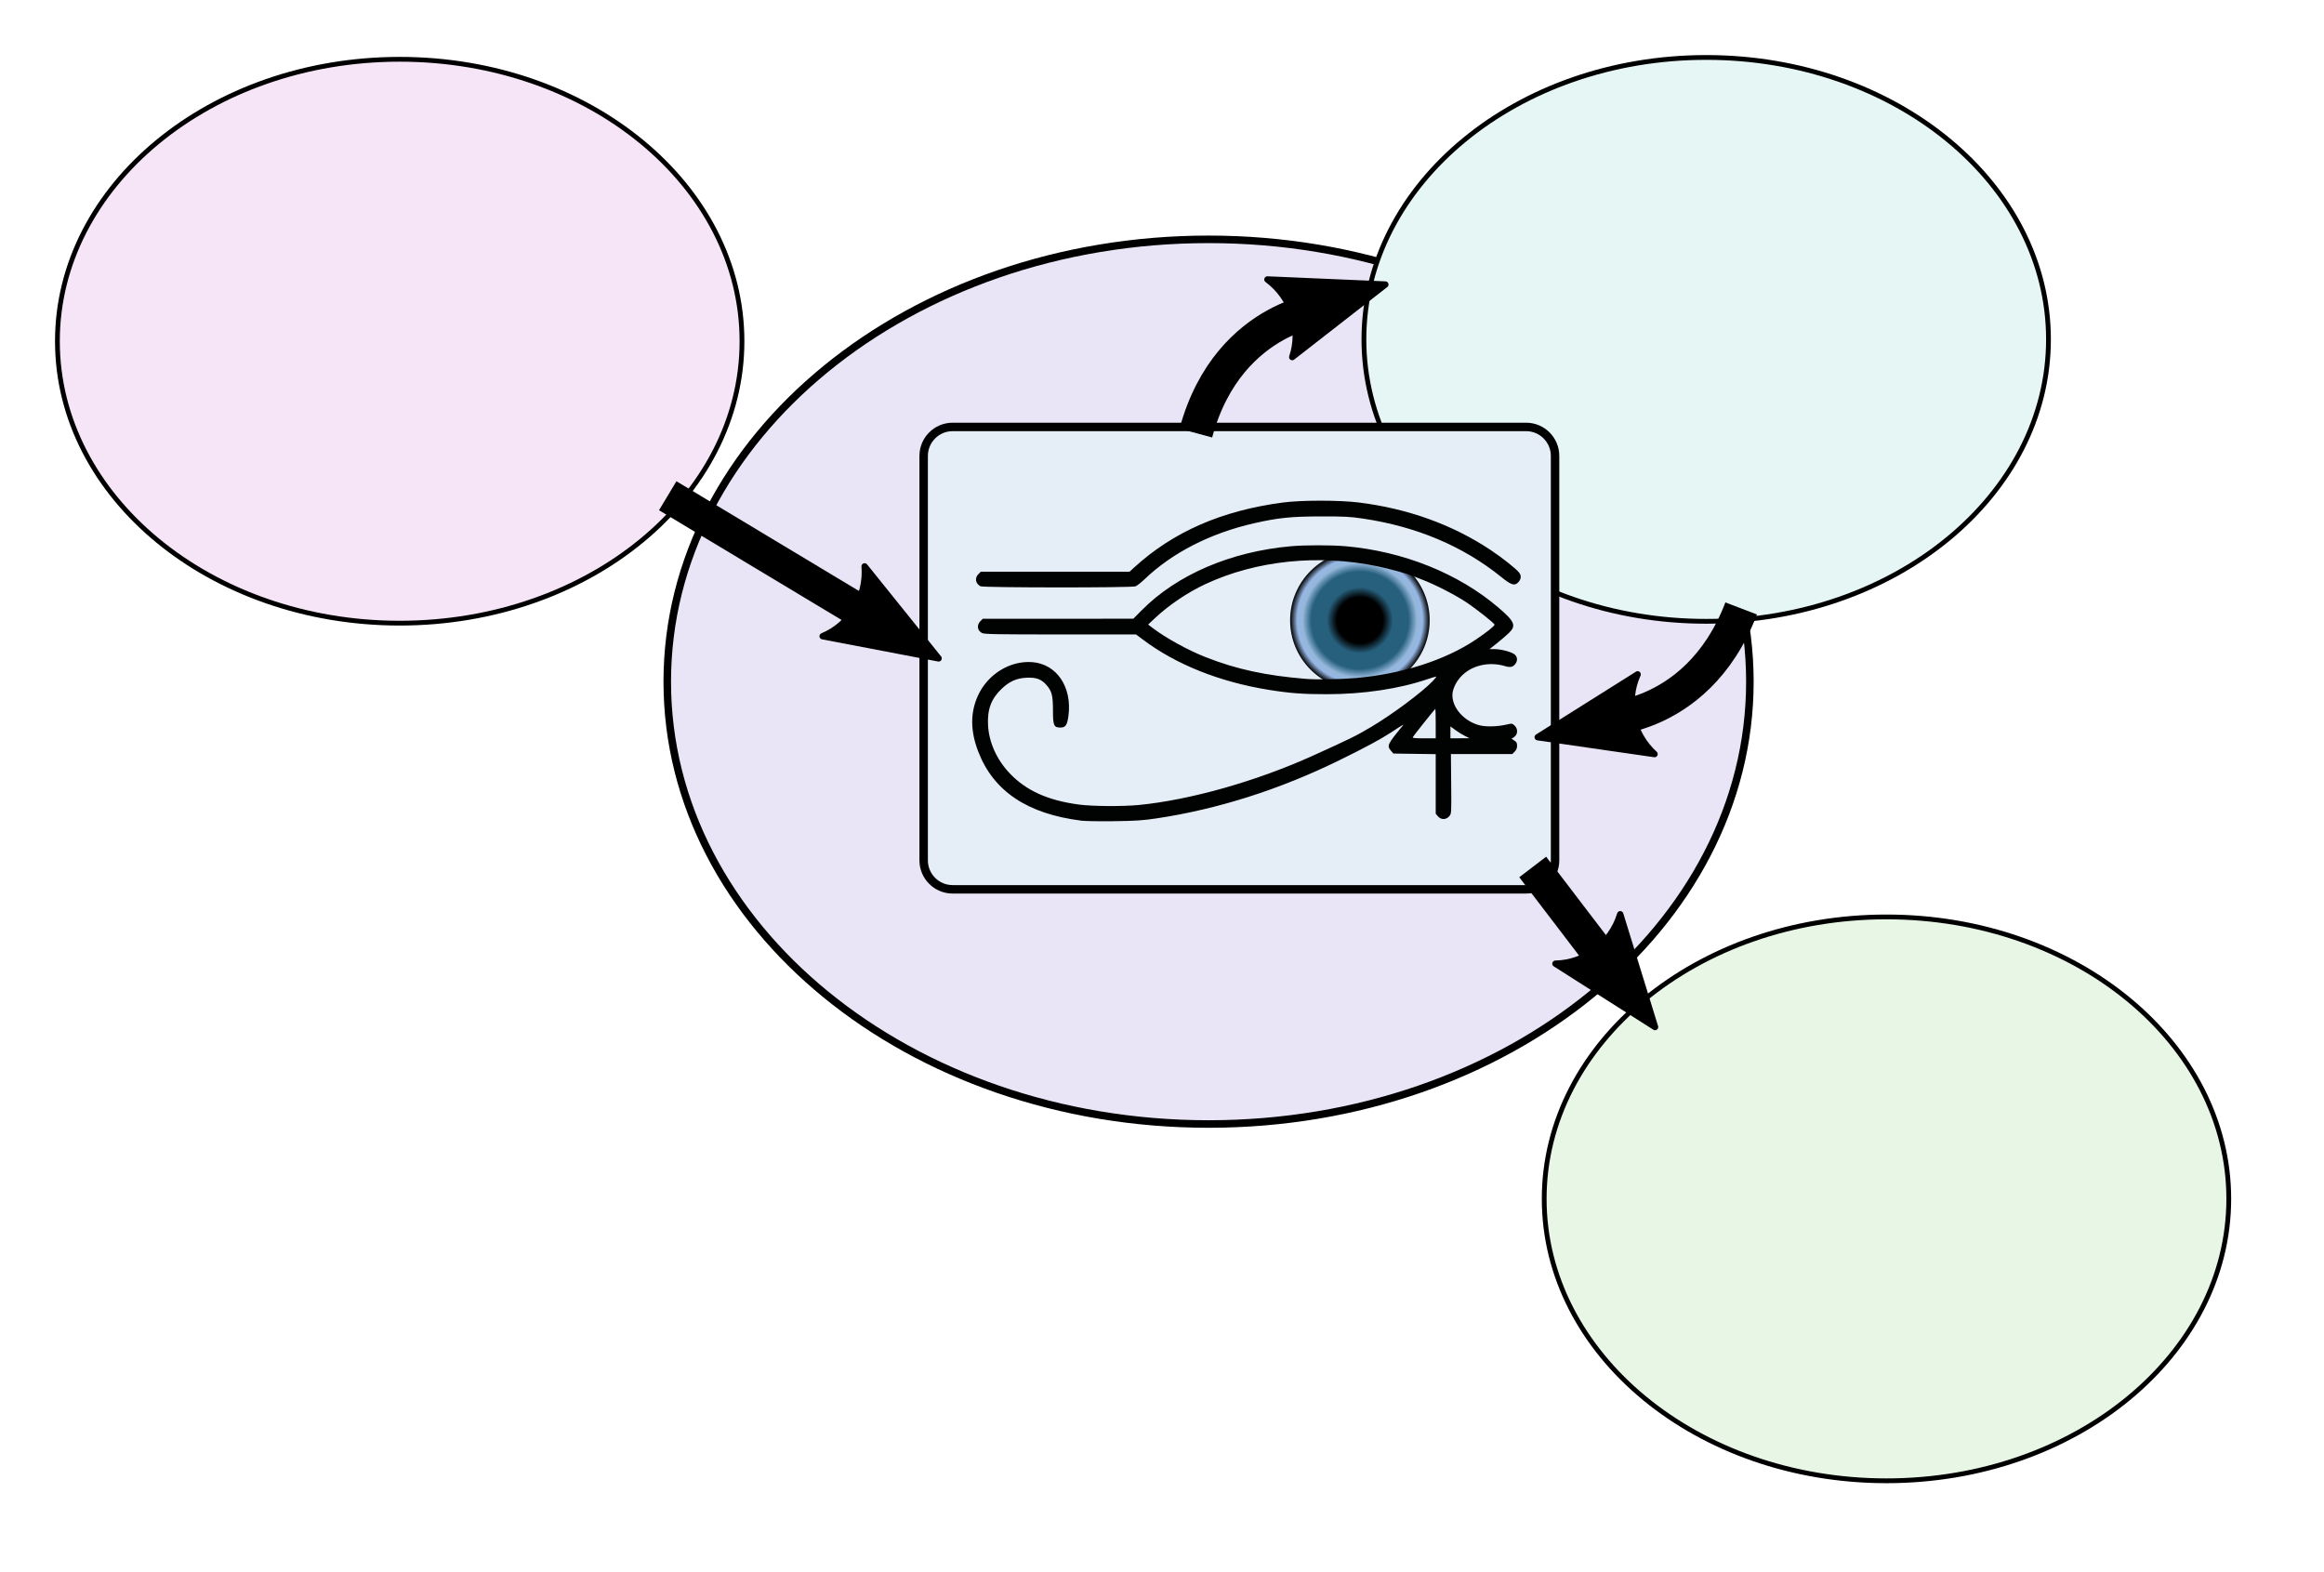
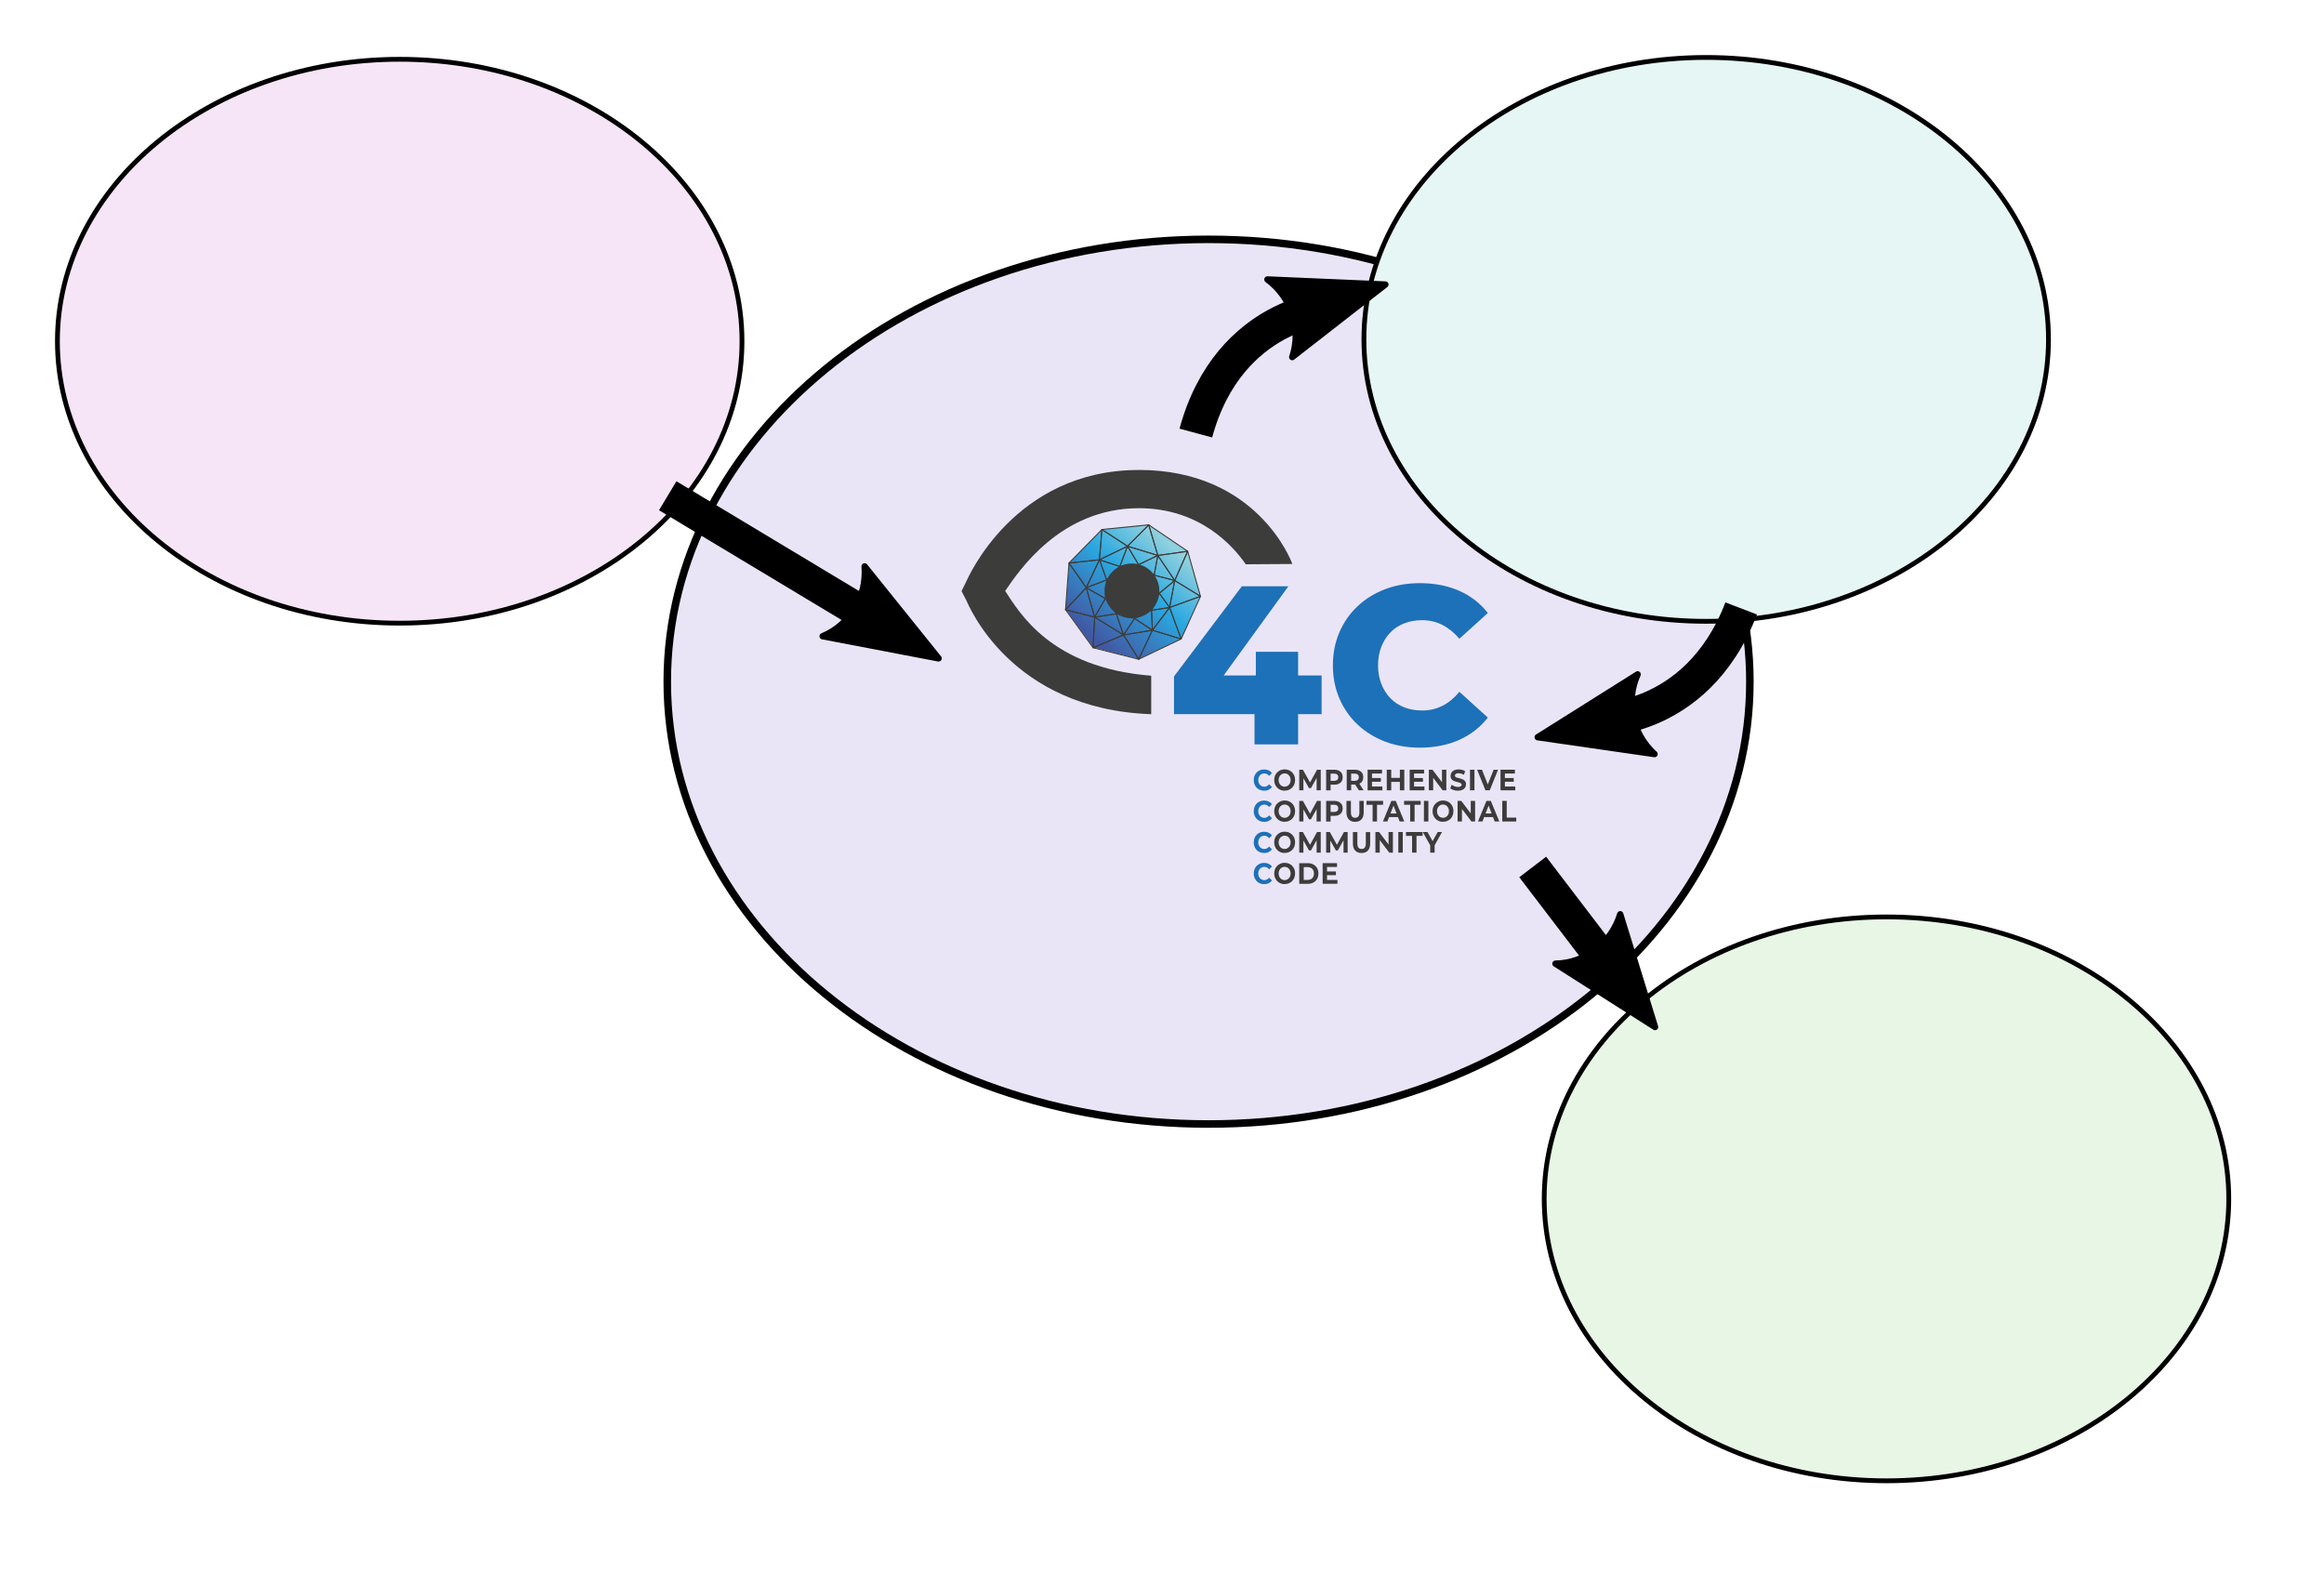
- <svg xmlns="http://www.w3.org/2000/svg" xmlns:xlink="http://www.w3.org/1999/xlink" width="275mm" height="186mm" viewBox="0 0 275 186" version="1.1" id="svg1" xml:space="preserve">
+ <svg xmlns="http://www.w3.org/2000/svg" width="275mm" height="186mm" viewBox="0 0 275 186" version="1.1" id="svg1" xml:space="preserve">
  <defs id="defs1">
    <marker style="overflow:visible" id="Arrow2Send" refX="0" refY="0" orient="auto">
      <path transform="matrix(-0.3,0,0,-0.3,0.69,0)" d="M 8.719,4.034 -2.207,0.016 8.719,-4.002 c -1.745,2.372 -1.735,5.617 -6e-7,8.035 z" style="fill:context-stroke;fill-rule:evenodd;stroke:context-stroke;stroke-width:0.625;stroke-linejoin:round" id="path13292" />
    </marker>
    <marker style="overflow:visible" id="Arrow2Lend" refX="0" refY="0" orient="auto">
      <path transform="matrix(-1.1,0,0,-1.1,-1.1,0)" d="M 8.719,4.034 -2.207,0.016 8.719,-4.002 c -1.745,2.372 -1.735,5.617 -6e-7,8.035 z" style="fill:context-stroke;fill-rule:evenodd;stroke:context-stroke;stroke-width:0.625;stroke-linejoin:round" id="path13280" />
    </marker>
    <marker style="overflow:visible" id="Arrow1Mend" refX="0" refY="0" orient="auto">
      <path transform="matrix(-0.4,0,0,-0.4,-4,0)" style="fill:context-stroke;fill-rule:evenodd;stroke:context-stroke;stroke-width:1pt" d="M 0,0 5,-5 -12.5,0 5,5 Z" id="path13268" />
    </marker>
    <marker style="overflow:visible" id="Arrow1Lend" refX="0" refY="0" orient="auto">
      <path transform="matrix(-0.8,0,0,-0.8,-10,0)" style="fill:context-stroke;fill-rule:evenodd;stroke:context-stroke;stroke-width:1pt" d="M 0,0 5,-5 -12.5,0 5,5 Z" id="path13262" />
    </marker>
    <marker style="overflow:visible" id="Arrow1Lstart" refX="0" refY="0" orient="auto">
      <path transform="matrix(0.8,0,0,0.8,10,0)" style="fill:context-stroke;fill-rule:evenodd;stroke:context-stroke;stroke-width:1pt" d="M 0,0 5,-5 -12.5,0 5,5 Z" id="path13259" />
    </marker>
-     <linearGradient id="linearGradient9">
-       <stop style="stop-color:#000000;stop-opacity:1;" offset="0" id="stop9" />
-       <stop style="stop-color:#000000;stop-opacity:1;" offset="0.331" id="stop15" />
-       <stop style="stop-color:#27607d;stop-opacity:1;" offset="0.475" id="stop14" />
-       <stop style="stop-color:#27607d;stop-opacity:1;" offset="0.696" id="stop12" />
-       <stop style="stop-color:#94b7da;stop-opacity:1;" offset="0.821" id="stop13" />
-       <stop style="stop-color:#96b7e4;stop-opacity:1;" offset="0.898" id="stop11" />
-       <stop style="stop-color:#000000;stop-opacity:1;" offset="1" id="stop10" />
+     <style id="style1">
+       .st0 {
+         fill: url(#Neues_Verlaufsfeld_1);
+       }
+ 
+       .st1 {
+         fill: #1d71b8;
+       }
+ 
+       .st2 {
+         fill: #3c3c3b;
+       }
+ 
+       .st3 {
+         fill: none;
+         stroke: #3c3c3b;
+         stroke-linecap: round;
+         stroke-linejoin: round;
+         stroke-width: .26px;
+       }
+     </style>
+     <linearGradient id="Neues_Verlaufsfeld_1" data-name="Neues Verlaufsfeld 1" x1="-.92" y1="70.53" x2="17.99" y2="45.23" gradientTransform="rotate(4.27,264.8281,647.8258)" gradientUnits="userSpaceOnUse">
+       <stop offset="0" stop-color="#4258a3" id="stop1" />
+       <stop offset=".58" stop-color="#2aa8e0" id="stop2" />
+       <stop offset="1" stop-color="#8fd0de" id="stop3" />
    </linearGradient>
-     <radialGradient xlink:href="#linearGradient9" id="radialGradient10" cx="120.531" cy="81.702" fx="120.531" fy="81.702" r="8.255" gradientUnits="userSpaceOnUse" gradientTransform="translate(180.9412,134.8053)" />
  </defs>
  <g id="layer1" transform="translate(-140.5561,-143.1105)">
    <ellipse style="fill:#eae5f6;fill-opacity:1;stroke:#000000;stroke-width:0.891;stroke-linecap:round;stroke-linejoin:round;stroke-miterlimit:4;stroke-dasharray:none" id="path10166" cx="283.567" cy="223.771" rx="64.054" ry="52.34" />
    <ellipse style="fill:#e5f6f4;fill-opacity:1;stroke:#000000;stroke-width:0.566;stroke-linecap:round;stroke-linejoin:round;stroke-miterlimit:4;stroke-dasharray:none" id="ellipse11224" cx="342.451" cy="183.269" rx="40.503" ry="33.36" />
-     <rect style="fill:#e5edf6;fill-opacity:1;stroke:#000000;stroke-width:1;stroke-linecap:round;stroke-linejoin:round;stroke-miterlimit:4;stroke-dasharray:none" id="rect1018" width="74.714" height="54.714" x="249.853" y="193.628" ry="3.429" />
-     <circle style="fill:url(#radialGradient10);stroke-width:20.2" id="path9" cx="301.472" cy="216.507" r="8.255" />
-     <path style="fill:#010202" d="m 268.497,240.214 c -6.371,-0.802 -10.374,-3.481 -12.177,-8.15 -0.949,-2.457 -0.963,-4.613 -0.044,-6.64 1.147,-2.53 3.793,-4.164 6.42,-3.965 2.899,0.219 4.74,2.945 4.29,6.351 -0.146,1.108 -0.341,1.389 -0.962,1.389 -0.764,0 -0.87,-0.245 -0.87,-2.013 0,-1.783 -0.132,-2.298 -0.776,-3.03 -0.608,-0.691 -1.217,-0.909 -2.376,-0.852 -1.161,0.057 -2.006,0.436 -2.922,1.31 -1.233,1.176 -1.701,2.423 -1.61,4.288 0.099,2.024 1.018,4.08 2.548,5.696 1.952,2.062 4.515,3.221 8.21,3.714 1.589,0.212 5.161,0.238 7.075,0.051 6.1,-0.595 13.902,-2.804 20.587,-5.827 4.418,-1.998 5.141,-2.355 6.922,-3.412 2.505,-1.487 5.964,-4.062 7.281,-5.421 0.284,-0.293 0.463,-0.534 0.397,-0.534 -0.066,0 -0.507,0.132 -0.981,0.294 -3.384,1.156 -7.591,1.787 -11.937,1.791 -2.861,0.002 -4.423,-0.117 -6.959,-0.529 -5.769,-0.938 -10.901,-2.991 -14.803,-5.922 l -0.827,-0.621 h -8.95 c -7.628,0 -8.998,-0.025 -9.278,-0.17 -0.557,-0.288 -0.645,-0.944 -0.188,-1.401 l 0.285,-0.285 8.907,-0.002 8.907,-0.002 0.986,-0.996 c 4.164,-4.208 10.519,-6.94 17.629,-7.578 1.689,-0.152 4.765,-0.153 6.495,-0.003 6.817,0.592 13.358,3.216 18.083,7.254 1.953,1.669 2.146,2.147 1.224,3.03 -0.289,0.277 -0.919,0.816 -1.399,1.198 l -0.874,0.695 h 0.619 c 0.845,0 2.183,0.384 2.439,0.701 0.255,0.314 0.261,0.675 0.018,1.022 -0.275,0.393 -0.609,0.474 -1.205,0.294 -1.98,-0.598 -4.081,-0.084 -5.314,1.3 -0.57,0.64 -0.949,1.489 -0.949,2.128 0,1.533 1.405,3.094 3.208,3.565 0.765,0.2 2.131,0.164 3.197,-0.085 0.643,-0.15 0.673,-0.146 0.957,0.121 0.378,0.355 0.396,0.942 0.039,1.274 -0.14,0.13 -0.309,0.237 -0.377,0.237 -0.068,2.4e-4 0.046,0.104 0.254,0.23 0.312,0.19 0.377,0.301 0.377,0.643 0,0.284 -0.089,0.502 -0.285,0.698 l -0.285,0.285 -3.63,-6e-5 -3.63,-6e-5 0.032,3.527 c 0.032,3.526 0.032,3.527 -0.232,3.834 -0.372,0.433 -0.962,0.439 -1.327,0.015 l -0.271,-0.315 v -3.525 -3.525 l -2.504,-0.035 -2.504,-0.035 -0.28,-0.325 c -0.51,-0.594 -0.44,-0.748 1.335,-2.913 0.226,-0.275 0.228,-0.277 -1.325,0.736 -1.259,0.821 -3.07,1.795 -6.147,3.305 -7.016,3.444 -14.36,5.78 -21.573,6.863 -1.636,0.246 -2.495,0.303 -5.045,0.338 -1.69,0.023 -3.448,-0.005 -3.906,-0.063 z m 41.948,-11.479 c 0,-0.957 -0.022,-1.74 -0.049,-1.74 -0.05,0 -2.497,3.068 -2.66,3.334 -0.069,0.113 0.221,0.145 1.31,0.145 h 1.399 z m 3.453,1.455 c -0.302,-0.15 -0.811,-0.465 -1.131,-0.7 l -0.582,-0.427 v 0.706 0.706 l 1.131,-0.006 1.131,-0.006 z m -12.861,-6.853 c 5.416,-0.477 10.497,-2.103 14.103,-4.512 1.313,-0.877 2.264,-1.634 2.264,-1.8 0,-0.164 -2.216,-1.913 -3.435,-2.712 -1.327,-0.869 -3.679,-2.069 -5.147,-2.625 -0.542,-0.205 -1.09,-0.419 -1.218,-0.474 -0.494,-0.215 -2.677,-0.809 -3.975,-1.082 -7.002,-1.475 -14.399,-0.718 -20.426,2.09 -2.116,0.986 -4.324,2.474 -5.981,4.031 l -0.806,0.758 0.523,0.399 c 1.559,1.19 4.183,2.634 6.309,3.47 3.613,1.421 7.123,2.18 11.83,2.56 1.297,0.105 4.167,0.055 5.96,-0.102 z m -44.466,-10.857 c -0.592,-0.324 -0.7,-0.975 -0.237,-1.437 l 0.285,-0.285 h 8.8 8.8 l 0.513,-0.47 c 4.637,-4.253 10.393,-6.768 17.678,-7.722 2.129,-0.279 6.611,-0.281 8.873,-0.004 5.815,0.712 11.082,2.6 15.6,5.59 1.439,0.953 3.109,2.278 3.454,2.741 0.266,0.357 0.21,0.783 -0.151,1.144 -0.424,0.424 -0.807,0.299 -1.982,-0.65 -4.517,-3.648 -10.019,-5.972 -16.363,-6.914 -1.53,-0.227 -2.223,-0.263 -5.022,-0.257 -3.499,0.006 -5.036,0.165 -7.887,0.814 -5.14,1.17 -9.663,3.483 -12.933,6.614 -0.415,0.398 -0.902,0.779 -1.08,0.847 -0.461,0.175 -18.024,0.165 -18.345,-0.01 z" id="path1" />
    <ellipse style="fill:#f6e5f6;fill-opacity:1;stroke:#000000;stroke-width:0.566;stroke-linecap:round;stroke-linejoin:round;stroke-miterlimit:4;stroke-dasharray:none" id="ellipse11220" cx="187.853" cy="183.486" rx="40.503" ry="33.36" />
    <ellipse style="fill:#e7f6e5;fill-opacity:1;stroke:#000000;stroke-width:0.566;stroke-linecap:round;stroke-linejoin:round;stroke-miterlimit:4;stroke-dasharray:none" id="ellipse11222" cx="363.785" cy="284.968" rx="40.503" ry="33.36" />
    <path style="fill:none;stroke:#000000;stroke-width:4;stroke-linecap:butt;stroke-linejoin:miter;stroke-miterlimit:4;stroke-dasharray:none;stroke-opacity:1;marker-end:url(#Arrow2Send)" d="m 219.567,201.771 27.408,16.474" id="path13257" />
    <path style="fill:none;stroke:#000000;stroke-width:4;stroke-linecap:butt;stroke-linejoin:miter;stroke-miterlimit:4;stroke-dasharray:none;stroke-opacity:1;marker-end:url(#Arrow2Send)" d="m 321.921,245.697 11.182,14.653" id="path14107" />
    <path style="fill:none;stroke:#000000;stroke-width:4;stroke-linecap:butt;stroke-linejoin:miter;stroke-miterlimit:4;stroke-dasharray:none;stroke-opacity:1;marker-end:url(#Arrow2Send)" d="m 282.06,194.353 c 1.978,-7.303 6.15,-10.977 9.473,-12.801 2.669,-1.465 7.808,-3.108 7.808,-3.108" id="path14313" />
    <path style="fill:none;stroke:#000000;stroke-width:4;stroke-linecap:butt;stroke-linejoin:miter;stroke-miterlimit:4;stroke-dasharray:none;stroke-opacity:1;marker-end:url(#Arrow2Send)" d="m 346.59,215.106 c -2.701,7.067 -7.22,10.304 -10.71,11.786 -2.802,1.19 -8.08,2.309 -8.08,2.309" id="path14646" />
+     <g id="g1" transform="matrix(0.4508839,0,0,0.4508839,250.5879,194.9703)">
+       <g id="g41">
+         <path class="st1" d="m 87.71,92.49 c -0.39,0 -0.75,-0.07 -1.08,-0.2 C 86.3,92.15 86.01,91.96 85.77,91.71 85.53,91.46 85.34,91.16 85.2,90.82 85.06,90.48 85,90.11 85,89.7 c 0,-0.41 0.07,-0.78 0.2,-1.12 0.13,-0.34 0.33,-0.64 0.57,-0.89 0.25,-0.25 0.53,-0.45 0.87,-0.58 0.33,-0.14 0.69,-0.2 1.08,-0.2 0.43,0 0.83,0.08 1.18,0.24 0.35,0.16 0.65,0.4 0.89,0.71 l -0.75,0.74 c -0.17,-0.21 -0.36,-0.37 -0.57,-0.48 -0.21,-0.11 -0.44,-0.16 -0.69,-0.16 -0.23,0 -0.45,0.04 -0.64,0.13 -0.2,0.08 -0.36,0.2 -0.51,0.36 -0.14,0.15 -0.25,0.34 -0.33,0.55 -0.08,0.21 -0.12,0.45 -0.12,0.7 0,0.25 0.04,0.49 0.12,0.7 0.08,0.21 0.19,0.39 0.33,0.55 0.14,0.15 0.31,0.27 0.51,0.36 0.2,0.09 0.41,0.13 0.64,0.13 0.25,0 0.48,-0.06 0.69,-0.17 0.21,-0.11 0.4,-0.27 0.57,-0.48 l 0.75,0.74 c -0.24,0.31 -0.53,0.55 -0.89,0.72 -0.35,0.17 -0.75,0.25 -1.19,0.25 z" id="path3" />
+         <path class="st2" d="m 93.11,92.49 c -0.4,0 -0.76,-0.07 -1.09,-0.21 -0.33,-0.14 -0.63,-0.33 -0.87,-0.59 -0.25,-0.25 -0.44,-0.55 -0.58,-0.89 -0.14,-0.34 -0.2,-0.71 -0.2,-1.11 0,-0.4 0.07,-0.78 0.2,-1.12 0.13,-0.34 0.33,-0.63 0.58,-0.88 0.25,-0.25 0.54,-0.45 0.87,-0.59 0.33,-0.14 0.69,-0.21 1.09,-0.21 0.4,0 0.76,0.07 1.09,0.2 0.33,0.14 0.62,0.33 0.87,0.58 0.25,0.25 0.44,0.55 0.58,0.89 0.14,0.34 0.2,0.71 0.2,1.12 0,0.41 -0.07,0.77 -0.2,1.12 -0.14,0.34 -0.33,0.64 -0.58,0.89 -0.25,0.25 -0.54,0.45 -0.87,0.58 -0.33,0.14 -0.69,0.2 -1.08,0.2 z M 93.1,91.43 c 0.22,0 0.43,-0.04 0.62,-0.13 0.19,-0.08 0.35,-0.21 0.5,-0.36 0.15,-0.15 0.25,-0.34 0.33,-0.55 0.08,-0.21 0.12,-0.44 0.12,-0.7 0,-0.26 -0.04,-0.49 -0.12,-0.7 -0.08,-0.21 -0.19,-0.39 -0.33,-0.55 -0.14,-0.16 -0.31,-0.28 -0.5,-0.36 -0.19,-0.08 -0.39,-0.13 -0.62,-0.13 -0.23,0 -0.43,0.04 -0.62,0.13 -0.19,0.08 -0.36,0.21 -0.5,0.36 -0.14,0.15 -0.25,0.34 -0.33,0.55 -0.08,0.21 -0.12,0.44 -0.12,0.7 0,0.26 0.04,0.49 0.12,0.7 0.08,0.21 0.19,0.39 0.33,0.55 0.14,0.16 0.31,0.28 0.5,0.36 0.19,0.09 0.4,0.13 0.62,0.13 z" id="path4" />
+         <path class="st2" d="m 96.94,92.39 v -5.41 h 0.96 l 2.13,3.82 h -0.51 l 2.09,-3.82 h 0.97 v 5.41 h -1.08 v -3.61 c 0,0 0.2,0 0.2,0 l -1.69,3.03 H 99.5 l -1.71,-3.03 h 0.24 v 3.61 h -1.08 z" id="path5" />
+         <path class="st2" d="m 104,92.39 v -5.41 h 2.17 c 0.45,0 0.83,0.08 1.16,0.24 0.32,0.16 0.57,0.38 0.75,0.68 0.18,0.3 0.26,0.64 0.26,1.04 0,0.4 -0.09,0.76 -0.26,1.05 -0.17,0.29 -0.43,0.52 -0.75,0.68 -0.32,0.16 -0.71,0.24 -1.16,0.24 h -1.53 l 0.53,-0.56 V 92.4 H 104 Z m 1.17,-1.91 -0.53,-0.59 h 1.47 c 0.35,0 0.62,-0.08 0.8,-0.25 0.18,-0.17 0.27,-0.4 0.27,-0.7 0,-0.3 -0.09,-0.53 -0.27,-0.69 -0.18,-0.16 -0.45,-0.24 -0.8,-0.24 h -1.47 l 0.53,-0.59 v 3.07 z" id="path6" />
+         <path class="st2" d="m 109.4,92.39 v -5.41 h 2.17 c 0.45,0 0.83,0.08 1.16,0.24 0.32,0.16 0.57,0.38 0.75,0.68 0.18,0.3 0.26,0.64 0.26,1.04 0,0.4 -0.09,0.76 -0.26,1.05 -0.17,0.29 -0.43,0.51 -0.75,0.66 -0.32,0.15 -0.71,0.23 -1.16,0.23 h -1.53 l 0.53,-0.54 v 2.05 z m 1.16,-1.91 -0.53,-0.59 h 1.47 c 0.35,0 0.62,-0.08 0.8,-0.25 0.18,-0.17 0.27,-0.4 0.27,-0.7 0,-0.3 -0.09,-0.53 -0.27,-0.69 -0.18,-0.16 -0.45,-0.24 -0.8,-0.24 h -1.47 l 0.53,-0.59 v 3.07 z m 2.03,1.91 -1.26,-1.96 h 1.24 l 1.26,1.96 z" id="path7" />
+         <path class="st2" d="m 116.03,91.39 h 2.73 v 1 h -3.88 v -5.41 h 3.78 v 1 h -2.63 v 3.4 z m -0.08,-2.23 h 2.41 v 0.98 h -2.41 z" id="path8" />
+         <path class="st2" d="m 121.08,92.39 h -1.17 v -5.41 h 1.17 z m 2.35,-2.21 h -2.45 v -1.06 h 2.45 z m -0.08,-3.2 h 1.16 v 5.41 h -1.16 z" id="path9" />
+         <path class="st2" d="m 127.07,91.39 h 2.73 v 1 h -3.88 v -5.41 h 3.78 v 1 h -2.63 v 3.4 z m -0.08,-2.23 h 2.41 v 0.98 h -2.41 z" id="path10" />
+         <path class="st2" d="m 130.95,92.39 v -5.41 h 0.96 l 2.95,3.89 h -0.46 v -3.89 h 1.14 v 5.41 h -0.96 l -2.95,-3.89 h 0.46 v 3.89 z" id="path11" />
+         <path class="st2" d="m 138.61,92.49 c -0.4,0 -0.79,-0.06 -1.16,-0.17 -0.37,-0.12 -0.67,-0.27 -0.89,-0.45 l 0.39,-0.94 c 0.21,0.16 0.46,0.3 0.76,0.41 0.3,0.11 0.59,0.16 0.89,0.16 0.23,0 0.41,-0.03 0.55,-0.08 0.14,-0.05 0.24,-0.12 0.31,-0.2 0.07,-0.08 0.1,-0.18 0.1,-0.3 0,-0.14 -0.05,-0.26 -0.16,-0.34 -0.11,-0.08 -0.24,-0.15 -0.42,-0.21 -0.17,-0.05 -0.36,-0.11 -0.57,-0.15 -0.21,-0.05 -0.41,-0.11 -0.62,-0.18 -0.21,-0.07 -0.4,-0.16 -0.57,-0.28 -0.17,-0.12 -0.31,-0.27 -0.42,-0.46 -0.1,-0.19 -0.15,-0.42 -0.15,-0.71 0,-0.31 0.08,-0.59 0.23,-0.85 0.15,-0.25 0.39,-0.46 0.7,-0.61 0.31,-0.15 0.7,-0.23 1.18,-0.23 0.32,0 0.63,0.04 0.93,0.12 0.31,0.08 0.58,0.2 0.8,0.36 l -0.36,0.94 c -0.22,-0.14 -0.46,-0.24 -0.69,-0.31 -0.23,-0.07 -0.47,-0.1 -0.69,-0.1 -0.22,0 -0.41,0.03 -0.55,0.08 -0.14,0.05 -0.24,0.13 -0.3,0.22 -0.06,0.09 -0.1,0.2 -0.1,0.31 0,0.14 0.05,0.26 0.16,0.35 0.1,0.09 0.24,0.16 0.41,0.2 0.17,0.05 0.36,0.1 0.57,0.15 0.21,0.05 0.42,0.11 0.62,0.18 0.2,0.07 0.39,0.16 0.57,0.27 0.17,0.11 0.31,0.26 0.42,0.45 0.11,0.19 0.16,0.42 0.16,0.7 0,0.3 -0.08,0.58 -0.23,0.83 -0.15,0.25 -0.39,0.46 -0.7,0.61 -0.31,0.15 -0.71,0.23 -1.18,0.23 z" id="path12" />
+         <path class="st2" d="m 141.75,92.39 v -5.41 h 1.17 v 5.41 z" id="path13" />
+         <path class="st2" d="m 145.8,92.39 -2.17,-5.41 h 1.26 l 1.89,4.79 h -0.74 l 1.92,-4.79 h 1.15 l -2.17,5.41 z" id="path14" />
+         <path class="st2" d="m 150.91,91.39 h 2.73 v 1 h -3.88 v -5.41 h 3.78 v 1 h -2.63 v 3.4 z m -0.09,-2.23 h 2.41 v 0.98 h -2.41 z" id="path15" />
+         <path class="st1" d="m 87.71,100.66 c -0.39,0 -0.75,-0.07 -1.08,-0.2 -0.33,-0.14 -0.62,-0.33 -0.86,-0.58 C 85.53,99.63 85.34,99.33 85.2,98.99 85.06,98.65 85,98.28 85,97.87 c 0,-0.41 0.07,-0.78 0.2,-1.12 0.13,-0.34 0.33,-0.64 0.57,-0.89 0.25,-0.25 0.53,-0.45 0.87,-0.58 0.33,-0.14 0.69,-0.2 1.08,-0.2 0.43,0 0.83,0.08 1.18,0.24 0.35,0.16 0.65,0.4 0.89,0.71 l -0.75,0.74 c -0.17,-0.21 -0.36,-0.37 -0.57,-0.48 -0.21,-0.11 -0.44,-0.16 -0.69,-0.16 -0.23,0 -0.45,0.04 -0.64,0.13 -0.2,0.08 -0.36,0.2 -0.51,0.36 -0.14,0.15 -0.25,0.34 -0.33,0.55 -0.08,0.21 -0.12,0.45 -0.12,0.7 0,0.25 0.04,0.49 0.12,0.7 0.08,0.21 0.19,0.39 0.33,0.55 0.14,0.15 0.31,0.27 0.51,0.36 0.2,0.09 0.41,0.13 0.64,0.13 0.25,0 0.48,-0.06 0.69,-0.17 0.21,-0.11 0.4,-0.27 0.57,-0.48 l 0.75,0.74 c -0.24,0.31 -0.53,0.55 -0.89,0.72 -0.35,0.17 -0.75,0.25 -1.19,0.25 z" id="path16" />
+         <path class="st2" d="m 93.11,100.66 c -0.4,0 -0.76,-0.07 -1.09,-0.21 -0.33,-0.14 -0.63,-0.33 -0.87,-0.59 -0.25,-0.25 -0.44,-0.55 -0.58,-0.89 -0.14,-0.34 -0.2,-0.71 -0.2,-1.11 0,-0.4 0.07,-0.78 0.2,-1.12 0.13,-0.34 0.33,-0.63 0.58,-0.88 0.25,-0.25 0.54,-0.45 0.87,-0.59 0.33,-0.14 0.69,-0.21 1.09,-0.21 0.4,0 0.76,0.07 1.09,0.2 0.33,0.14 0.62,0.33 0.87,0.58 0.25,0.25 0.44,0.55 0.58,0.89 0.14,0.34 0.2,0.71 0.2,1.12 0,0.41 -0.07,0.77 -0.2,1.12 -0.14,0.34 -0.33,0.64 -0.58,0.89 -0.25,0.25 -0.54,0.45 -0.87,0.58 -0.33,0.14 -0.69,0.2 -1.08,0.2 z M 93.1,99.6 c 0.22,0 0.43,-0.04 0.62,-0.13 0.19,-0.08 0.35,-0.21 0.5,-0.36 0.15,-0.15 0.25,-0.34 0.33,-0.55 0.08,-0.21 0.12,-0.44 0.12,-0.7 0,-0.26 -0.04,-0.49 -0.12,-0.7 -0.08,-0.21 -0.19,-0.39 -0.33,-0.55 -0.14,-0.16 -0.31,-0.28 -0.5,-0.36 -0.19,-0.08 -0.39,-0.13 -0.62,-0.13 -0.23,0 -0.43,0.04 -0.62,0.13 -0.19,0.08 -0.36,0.21 -0.5,0.36 -0.14,0.15 -0.25,0.34 -0.33,0.55 -0.08,0.21 -0.12,0.44 -0.12,0.7 0,0.26 0.04,0.49 0.12,0.7 0.08,0.21 0.19,0.39 0.33,0.55 0.14,0.16 0.31,0.28 0.5,0.36 0.19,0.09 0.4,0.13 0.62,0.13 z" id="path17" />
+         <path class="st2" d="m 96.94,100.57 v -5.41 h 0.96 l 2.13,3.82 h -0.51 l 2.09,-3.82 h 0.97 v 5.41 h -1.08 v -3.61 c 0,0 0.2,0 0.2,0 l -1.69,3.03 H 99.5 l -1.71,-3.03 h 0.24 v 3.61 h -1.08 z" id="path18" />
+         <path class="st2" d="m 104,100.57 v -5.41 h 2.17 c 0.45,0 0.83,0.08 1.16,0.24 0.32,0.16 0.57,0.38 0.75,0.68 0.18,0.3 0.26,0.64 0.26,1.04 0,0.4 -0.09,0.76 -0.26,1.05 -0.17,0.29 -0.43,0.52 -0.75,0.68 -0.32,0.16 -0.71,0.24 -1.16,0.24 h -1.53 l 0.53,-0.56 v 2.05 H 104 Z m 1.17,-1.92 -0.53,-0.59 h 1.47 c 0.35,0 0.62,-0.08 0.8,-0.25 0.18,-0.17 0.27,-0.4 0.27,-0.7 0,-0.3 -0.09,-0.53 -0.27,-0.69 -0.18,-0.16 -0.45,-0.24 -0.8,-0.24 h -1.47 l 0.53,-0.59 v 3.07 z" id="path19" />
+         <path class="st2" d="m 111.6,100.66 c -0.71,0 -1.27,-0.21 -1.67,-0.64 -0.4,-0.43 -0.6,-1.04 -0.6,-1.84 v -3.02 h 1.17 v 2.99 c 0,0.51 0.1,0.88 0.29,1.11 0.2,0.23 0.47,0.34 0.82,0.34 0.35,0 0.63,-0.11 0.82,-0.34 0.2,-0.23 0.29,-0.6 0.29,-1.11 v -2.99 h 1.14 v 3.02 c 0,0.8 -0.2,1.41 -0.6,1.84 -0.4,0.43 -0.95,0.64 -1.66,0.64 z" id="path20" />
+         <path class="st2" d="m 116.19,100.57 v -4.39 h -1.6 v -1.02 h 4.36 v 1.02 h -1.6 v 4.39 z" id="path21" />
+         <path class="st2" d="m 118.9,100.57 2.22,-5.41 h 1.14 l 2.25,5.41 h -1.22 l -1.84,-4.77 h 0.46 l -1.84,4.77 h -1.19 z m 1.12,-1.16 0.29,-0.95 h 2.59 l 0.3,0.95 z" id="path22" />
+         <path class="st2" d="m 126.05,100.57 v -4.39 h -1.6 v -1.02 h 4.36 v 1.02 h -1.6 v 4.39 z" id="path23" />
+         <path class="st2" d="m 129.66,100.57 v -5.41 h 1.17 v 5.41 z" id="path24" />
+         <path class="st2" d="m 134.67,100.66 c -0.4,0 -0.76,-0.07 -1.09,-0.21 -0.33,-0.14 -0.63,-0.33 -0.87,-0.59 -0.25,-0.25 -0.44,-0.55 -0.58,-0.89 -0.14,-0.34 -0.2,-0.71 -0.2,-1.11 0,-0.4 0.07,-0.78 0.2,-1.12 0.13,-0.34 0.33,-0.63 0.58,-0.88 0.25,-0.25 0.54,-0.45 0.87,-0.59 0.33,-0.14 0.69,-0.21 1.09,-0.21 0.4,0 0.76,0.07 1.09,0.2 0.33,0.14 0.62,0.33 0.87,0.58 0.25,0.25 0.44,0.55 0.58,0.89 0.14,0.34 0.2,0.71 0.2,1.12 0,0.41 -0.07,0.77 -0.2,1.12 -0.14,0.34 -0.33,0.64 -0.58,0.89 -0.25,0.25 -0.54,0.45 -0.87,0.58 -0.33,0.14 -0.69,0.2 -1.08,0.2 z m -0.01,-1.06 c 0.22,0 0.43,-0.04 0.62,-0.13 0.19,-0.08 0.35,-0.21 0.5,-0.36 0.15,-0.15 0.25,-0.34 0.33,-0.55 0.08,-0.21 0.12,-0.44 0.12,-0.7 0,-0.26 -0.04,-0.49 -0.12,-0.7 -0.08,-0.21 -0.19,-0.39 -0.33,-0.55 -0.14,-0.16 -0.31,-0.28 -0.5,-0.36 -0.19,-0.08 -0.39,-0.13 -0.62,-0.13 -0.23,0 -0.43,0.04 -0.62,0.13 -0.19,0.08 -0.36,0.21 -0.5,0.36 -0.14,0.15 -0.25,0.34 -0.33,0.55 -0.08,0.21 -0.12,0.44 -0.12,0.7 0,0.26 0.04,0.49 0.12,0.7 0.08,0.21 0.19,0.39 0.33,0.55 0.14,0.16 0.31,0.28 0.5,0.36 0.19,0.09 0.4,0.13 0.62,0.13 z" id="path25" />
+         <path class="st2" d="m 138.5,100.57 v -5.41 h 0.96 l 2.95,3.89 h -0.46 v -3.89 h 1.14 v 5.41 h -0.96 l -2.95,-3.89 h 0.46 v 3.89 z" id="path26" />
+         <path class="st2" d="m 143.85,100.57 2.22,-5.41 h 1.14 l 2.25,5.41 h -1.22 L 146.4,95.8 h 0.46 l -1.84,4.77 h -1.19 z m 1.13,-1.16 0.29,-0.95 h 2.59 l 0.3,0.95 z" id="path27" />
+         <path class="st2" d="m 150.22,100.57 v -5.41 h 1.17 v 4.39 h 2.5 v 1.02 h -3.66 z" id="path28" />
+         <path class="st1" d="m 87.71,108.84 c -0.39,0 -0.75,-0.07 -1.08,-0.2 -0.33,-0.14 -0.62,-0.33 -0.86,-0.58 -0.24,-0.25 -0.43,-0.55 -0.57,-0.89 -0.14,-0.34 -0.2,-0.71 -0.2,-1.12 0,-0.41 0.07,-0.78 0.2,-1.12 0.13,-0.34 0.33,-0.64 0.57,-0.89 0.25,-0.25 0.53,-0.45 0.87,-0.58 0.33,-0.14 0.69,-0.2 1.08,-0.2 0.43,0 0.83,0.08 1.18,0.24 0.35,0.16 0.65,0.4 0.89,0.71 l -0.75,0.74 c -0.17,-0.21 -0.36,-0.37 -0.57,-0.48 -0.21,-0.11 -0.44,-0.16 -0.69,-0.16 -0.23,0 -0.45,0.04 -0.64,0.13 -0.2,0.08 -0.36,0.2 -0.51,0.36 -0.14,0.15 -0.25,0.34 -0.33,0.55 -0.08,0.21 -0.12,0.45 -0.12,0.7 0,0.25 0.04,0.49 0.12,0.7 0.08,0.21 0.19,0.39 0.33,0.55 0.14,0.15 0.31,0.27 0.51,0.36 0.2,0.09 0.41,0.13 0.64,0.13 0.25,0 0.48,-0.06 0.69,-0.17 0.21,-0.11 0.4,-0.27 0.57,-0.48 l 0.75,0.74 c -0.24,0.31 -0.53,0.55 -0.89,0.72 -0.35,0.17 -0.75,0.25 -1.19,0.25 z" id="path29" />
+         <path class="st2" d="m 93.11,108.84 c -0.4,0 -0.76,-0.07 -1.09,-0.21 -0.33,-0.14 -0.63,-0.33 -0.87,-0.59 -0.25,-0.25 -0.44,-0.55 -0.58,-0.89 -0.14,-0.34 -0.2,-0.71 -0.2,-1.11 0,-0.4 0.07,-0.78 0.2,-1.12 0.13,-0.34 0.33,-0.63 0.58,-0.88 0.25,-0.25 0.54,-0.45 0.87,-0.59 0.33,-0.14 0.69,-0.21 1.09,-0.21 0.4,0 0.76,0.07 1.09,0.2 0.33,0.14 0.62,0.33 0.87,0.58 0.25,0.25 0.44,0.55 0.58,0.89 0.14,0.34 0.2,0.71 0.2,1.12 0,0.41 -0.07,0.77 -0.2,1.12 -0.14,0.34 -0.33,0.64 -0.58,0.89 -0.25,0.25 -0.54,0.45 -0.87,0.58 -0.33,0.14 -0.69,0.2 -1.08,0.2 z m -0.01,-1.06 c 0.22,0 0.43,-0.04 0.62,-0.13 0.19,-0.08 0.35,-0.21 0.5,-0.36 0.15,-0.15 0.25,-0.34 0.33,-0.55 0.08,-0.21 0.12,-0.44 0.12,-0.7 0,-0.26 -0.04,-0.49 -0.12,-0.7 -0.08,-0.21 -0.19,-0.39 -0.33,-0.55 -0.14,-0.16 -0.31,-0.28 -0.5,-0.36 -0.19,-0.08 -0.39,-0.13 -0.62,-0.13 -0.23,0 -0.43,0.04 -0.62,0.13 -0.19,0.08 -0.36,0.21 -0.5,0.36 -0.14,0.15 -0.25,0.34 -0.33,0.55 -0.08,0.21 -0.12,0.44 -0.12,0.7 0,0.26 0.04,0.49 0.12,0.7 0.08,0.21 0.19,0.39 0.33,0.55 0.14,0.16 0.31,0.28 0.5,0.36 0.19,0.09 0.4,0.13 0.62,0.13 z" id="path30" />
+         <path class="st2" d="m 96.94,108.74 v -5.41 h 0.96 l 2.13,3.82 h -0.51 l 2.09,-3.82 h 0.97 v 5.41 h -1.08 v -3.61 c 0,0 0.2,0 0.2,0 l -1.69,3.03 H 99.5 l -1.71,-3.03 h 0.24 v 3.61 h -1.08 z" id="path31" />
+         <path class="st2" d="m 104,108.74 v -5.41 h 0.96 l 2.13,3.82 h -0.51 l 2.09,-3.82 h 0.97 v 5.41 h -1.08 v -3.61 c 0,0 0.2,0 0.2,0 l -1.69,3.03 h -0.51 l -1.71,-3.03 h 0.24 v 3.61 h -1.08 z" id="path32" />
+         <path class="st2" d="m 113.29,108.84 c -0.71,0 -1.27,-0.21 -1.67,-0.64 -0.4,-0.43 -0.6,-1.04 -0.6,-1.84 v -3.02 h 1.17 v 2.99 c 0,0.51 0.1,0.88 0.29,1.11 0.2,0.23 0.47,0.34 0.82,0.34 0.35,0 0.63,-0.11 0.82,-0.34 0.2,-0.23 0.29,-0.6 0.29,-1.11 v -2.99 h 1.14 v 3.02 c 0,0.8 -0.2,1.41 -0.6,1.84 -0.4,0.43 -0.95,0.64 -1.66,0.64 z" id="path33" />
+         <path class="st2" d="m 116.93,108.74 v -5.41 h 0.96 l 2.95,3.89 h -0.46 v -3.89 h 1.14 v 5.41 h -0.96 l -2.95,-3.89 h 0.46 v 3.89 z" id="path34" />
+         <path class="st2" d="m 122.94,108.74 v -5.41 h 1.17 v 5.41 z" id="path35" />
+         <path class="st2" d="m 126.55,108.74 v -4.39 h -1.6 v -1.02 h 4.36 v 1.02 h -1.6 v 4.39 z" id="path36" />
+         <path class="st2" d="m 131.31,108.74 v -2.21 l 0.26,0.76 -2.21,-3.96 h 1.24 l 1.69,3.03 h -0.71 l 1.7,-3.03 h 1.13 l -2.2,3.96 0.26,-0.76 v 2.21 h -1.17 z" id="path37" />
+         <path class="st1" d="m 87.71,117.01 c -0.39,0 -0.75,-0.07 -1.08,-0.2 -0.33,-0.14 -0.62,-0.33 -0.86,-0.58 -0.24,-0.25 -0.43,-0.55 -0.57,-0.89 -0.14,-0.34 -0.2,-0.71 -0.2,-1.12 0,-0.41 0.07,-0.78 0.2,-1.12 0.13,-0.34 0.33,-0.64 0.57,-0.89 0.25,-0.25 0.53,-0.45 0.87,-0.58 0.33,-0.14 0.69,-0.2 1.08,-0.2 0.43,0 0.83,0.08 1.18,0.24 0.35,0.16 0.65,0.4 0.89,0.71 l -0.75,0.74 c -0.17,-0.21 -0.36,-0.37 -0.57,-0.48 -0.21,-0.11 -0.44,-0.16 -0.69,-0.16 -0.23,0 -0.45,0.04 -0.64,0.13 -0.2,0.08 -0.36,0.2 -0.51,0.36 -0.14,0.15 -0.25,0.34 -0.33,0.55 -0.08,0.21 -0.12,0.45 -0.12,0.7 0,0.25 0.04,0.49 0.12,0.7 0.08,0.21 0.19,0.39 0.33,0.55 0.14,0.15 0.31,0.27 0.51,0.36 0.2,0.09 0.41,0.13 0.64,0.13 0.25,0 0.48,-0.06 0.69,-0.17 0.21,-0.11 0.4,-0.27 0.57,-0.48 l 0.75,0.74 c -0.24,0.31 -0.53,0.55 -0.89,0.72 -0.35,0.17 -0.75,0.25 -1.19,0.25 z" id="path38" />
+         <path class="st2" d="m 93.11,117.01 c -0.4,0 -0.76,-0.07 -1.09,-0.21 -0.33,-0.14 -0.63,-0.33 -0.87,-0.59 -0.25,-0.25 -0.44,-0.55 -0.58,-0.89 -0.14,-0.34 -0.2,-0.71 -0.2,-1.11 0,-0.4 0.07,-0.78 0.2,-1.12 0.13,-0.34 0.33,-0.63 0.58,-0.88 0.25,-0.25 0.54,-0.45 0.87,-0.59 0.33,-0.14 0.69,-0.21 1.09,-0.21 0.4,0 0.76,0.07 1.09,0.2 0.33,0.14 0.62,0.33 0.87,0.58 0.25,0.25 0.44,0.55 0.58,0.89 0.14,0.34 0.2,0.71 0.2,1.12 0,0.41 -0.07,0.77 -0.2,1.12 -0.14,0.34 -0.33,0.64 -0.58,0.89 -0.25,0.25 -0.54,0.45 -0.87,0.58 -0.33,0.14 -0.69,0.2 -1.08,0.2 z m -0.01,-1.06 c 0.22,0 0.43,-0.04 0.62,-0.13 0.19,-0.08 0.35,-0.21 0.5,-0.36 0.15,-0.15 0.25,-0.34 0.33,-0.55 0.08,-0.21 0.12,-0.44 0.12,-0.7 0,-0.26 -0.04,-0.49 -0.12,-0.7 -0.08,-0.21 -0.19,-0.39 -0.33,-0.55 -0.14,-0.16 -0.31,-0.28 -0.5,-0.36 -0.19,-0.08 -0.39,-0.13 -0.62,-0.13 -0.23,0 -0.43,0.04 -0.62,0.13 -0.19,0.08 -0.36,0.21 -0.5,0.36 -0.14,0.15 -0.25,0.34 -0.33,0.55 -0.08,0.21 -0.12,0.44 -0.12,0.7 0,0.26 0.04,0.49 0.12,0.7 0.08,0.21 0.19,0.39 0.33,0.55 0.14,0.16 0.31,0.28 0.5,0.36 0.19,0.09 0.4,0.13 0.62,0.13 z" id="path39" />
+         <path class="st2" d="m 96.94,116.92 v -5.41 h 2.27 c 0.54,0 1.02,0.11 1.44,0.34 0.41,0.22 0.74,0.54 0.97,0.94 0.23,0.4 0.35,0.88 0.35,1.43 0,0.55 -0.12,1.02 -0.35,1.43 -0.23,0.4 -0.56,0.72 -0.97,0.94 -0.42,0.22 -0.89,0.34 -1.44,0.34 h -2.27 z m 1.17,-1.02 h 1.05 c 0.33,0 0.62,-0.07 0.87,-0.2 0.25,-0.14 0.44,-0.33 0.57,-0.59 0.14,-0.25 0.2,-0.55 0.2,-0.89 0,-0.34 -0.07,-0.64 -0.2,-0.9 -0.14,-0.25 -0.33,-0.45 -0.57,-0.58 -0.25,-0.14 -0.54,-0.2 -0.87,-0.2 h -1.05 v 3.37 z" id="path40" />
+         <path class="st2" d="m 104.23,115.91 h 2.73 v 1 h -3.88 v -5.41 h 3.78 v 1 h -2.63 v 3.4 z m -0.08,-2.23 h 2.41 v 0.98 h -2.41 z" id="path41" />
+       </g>
+       <g id="g42">
+         <polygon class="st1" points="64.07,72.4 85.2,72.4 85.2,80.34 96.64,80.34 96.64,72.4 102.81,72.4 102.81,62.24 96.64,62.24 96.64,56.03 85.55,56.03 85.55,62.24 77.11,62.24 94.09,38.84 81.88,38.84 64.07,62.5 " id="polygon41" />
+         <path class="st1" d="m 134.52,70.2 c -1.62,0.83 -3.4,1.24 -5.34,1.24 -1.7,0 -3.26,-0.28 -4.68,-0.83 -1.42,-0.55 -2.64,-1.35 -3.65,-2.4 -1.01,-1.05 -1.8,-2.3 -2.37,-3.76 -0.57,-1.46 -0.86,-3.08 -0.86,-4.86 0,-1.78 0.29,-3.4 0.86,-4.86 0.57,-1.46 1.36,-2.72 2.37,-3.76 1.01,-1.05 2.22,-1.85 3.65,-2.4 1.42,-0.55 2.98,-0.83 4.68,-0.83 1.94,0 3.71,0.42 5.34,1.25 1.62,0.83 3.1,2.04 4.45,3.62 l 7.47,-6.76 c -2.02,-2.57 -4.54,-4.52 -7.56,-5.84 -3.02,-1.32 -6.45,-1.99 -10.29,-1.99 -3.28,0 -6.3,0.52 -9.07,1.57 -2.77,1.05 -5.18,2.53 -7.23,4.45 -2.06,1.92 -3.66,4.2 -4.8,6.85 -1.15,2.65 -1.72,5.55 -1.72,8.71 0,3.16 0.57,6.07 1.72,8.72 1.15,2.65 2.75,4.93 4.8,6.85 2.06,1.92 4.47,3.4 7.23,4.45 2.77,1.05 5.79,1.57 9.07,1.57 3.83,0 7.26,-0.67 10.29,-2.02 3.02,-1.34 5.54,-3.3 7.56,-5.87 l -7.47,-6.76 c -1.34,1.62 -2.83,2.85 -4.45,3.68 z" id="path42" />
+       </g>
+       <path class="st2" d="M 54.86,8.32 C 22.12,8.32 9.98,36.71 9.48,37.73 l -1.17,2.38 1.22,2.36 C 10.09,43.56 21,71.14 58.09,72.41 V 62.31 C 31.7,60.24 23.48,45.68 19.76,40.07 c 3.52,-5.11 14.42,-21.72 35.1,-21.72 15.98,0 24.74,9.92 28.04,14.72 L 95.13,32.99 C 94.8,32.03 85.77,8.31 54.86,8.31 Z" id="path43" />
+       <path class="st0" d="m 67.7,29.57 -10.22,-6.92 -12.3,1.22 -8.63,8.79 -0.91,12.25 7.22,9.98 11.98,3.03 11.14,-5.33 5.08,-11.2 -3.36,-11.83 z m -9.49,15.49 -4.45,2.13 -4.79,-1.21 -2.89,-3.99 0.37,-4.9 3.45,-3.52 4.92,-0.49 4.09,2.77 1.34,4.73 -2.03,4.48 z" id="path44" style="fill:url(#Neues_Verlaufsfeld_1)" />
+       <g id="figure_1">
+         <g id="axes_1">
+           <g id="patch_2">
+             <path class="st3" d="m 62.92,44.41 1.34,-7.07 -4.05,3.33 z" id="path45" />
+           </g>
+           <g id="patch_3">
+             <path class="st3" d="m 50.82,51.61 -7.57,-4.66 -0.42,8.01 7.99,-3.36 z" id="path46" />
+           </g>
+           <g id="patch_4">
+             <path class="st3" d="m 46.4,37.17 -5.36,2.04 5,2.86 0.37,-4.9 z" id="path47" />
+           </g>
+           <g id="patch_5">
+             <path class="st3" d="m 51.87,28.32 -7.38,3.56 5.36,1.77 z" id="path48" />
+           </g>
+           <g id="patch_6">
+             <path class="st3" d="m 67.66,29.65 -10.22,-6.92 2.38,8.03 z" id="path49" />
+           </g>
+           <g id="patch_7">
+             <path class="st3" d="m 64.26,37.33 -5.4,-1.4 1.34,4.73 4.05,-3.33 z" id="path50" />
+           </g>
+           <g id="patch_8">
+             <path class="st3" d="m 67.66,29.65 -3.4,7.69 6.76,4.14 z" id="path51" />
+           </g>
+           <g id="patch_9">
+             <path class="st3" d="m 59.82,30.75 -5.05,2.41 4.09,2.77 z" id="path52" />
+           </g>
+           <g id="patch_10">
+             <path class="st3" d="m 44.5,31.89 1.91,5.29 3.45,-3.52 z" id="path53" />
+           </g>
+           <g id="patch_11">
+             <path class="st3" d="m 51.87,28.32 7.95,2.43 -2.38,-8.03 z" id="path54" />
+           </g>
+           <g id="patch_12">
+             <path class="st3" d="m 41.04,39.21 2.2,7.74 2.79,-4.88 -5,-2.86 z" id="path55" />
+           </g>
+           <g id="patch_13">
+             <path class="st3" d="m 36.52,32.74 7.98,-0.85 0.64,-7.94 -8.63,8.79 z" id="path56" />
+           </g>
+           <g id="patch_14">
+             <path class="st3" d="m 43.24,46.95 5.68,-0.89 -2.89,-3.99 z" id="path57" />
+           </g>
+           <g id="patch_15">
+             <path class="st3" d="m 58.4,50.37 -0.23,-5.23 -4.45,2.13 z" id="path58" />
+           </g>
+           <g id="patch_16">
+             <path class="st3" d="m 42.83,54.96 0.42,-8.01 -7.64,-1.96 7.22,9.98 z" id="path59" />
+           </g>
+           <g id="patch_17">
+             <path class="st3" d="m 54.81,58 -3.99,-6.39 -7.99,3.36 z" id="path60" />
+           </g>
+           <g id="patch_18">
+             <path class="st3" d="m 62.92,44.41 -2.71,-3.74 -2.03,4.48 z" id="path61" />
+           </g>
+           <g id="patch_19">
+             <path class="st3" d="m 65.94,52.67 -7.54,-2.3 -3.59,7.62 11.14,-5.33 z" id="path62" />
+           </g>
+           <g id="patch_20">
+             <path class="st3" d="m 62.92,44.41 3.03,8.26 5.08,-11.2 -8.1,2.93 z" id="path63" />
+           </g>
+           <g id="patch_21">
+             <path class="st3" d="m 62.92,44.41 -4.52,5.97 7.54,2.3 -3.03,-8.26 z" id="path64" />
+           </g>
+           <g id="patch_22">
+             <path class="st3" d="m 50.82,51.61 7.58,-1.23 -4.68,-3.1 z" id="path65" />
+           </g>
+           <g id="patch_23">
+             <path class="st3" d="m 50.82,51.61 2.9,-4.33 -4.79,-1.21 1.89,5.55 z" id="path66" />
+           </g>
+           <g id="patch_24">
+             <path class="st3" d="M 41.04,39.21 36.51,32.74 35.6,44.99 Z" id="path67" />
+           </g>
+           <g id="patch_25">
+             <path class="st3" d="m 41.04,39.21 3.46,-7.32 -7.98,0.85 4.53,6.47 z" id="path68" />
+           </g>
+           <g id="patch_26">
+             <path class="st3" d="m 51.87,28.32 5.57,-5.6 -12.3,1.22 z" id="path69" />
+           </g>
+           <g id="patch_27">
+             <path class="st3" d="m 51.87,28.32 -2.02,5.33 4.92,-0.49 z" id="path70" />
+           </g>
+           <g id="patch_28">
+             <path class="st3" d="m 64.26,37.33 -4.44,-6.58 -0.96,5.18 z" id="path71" />
+           </g>
+           <g id="patch_29">
+             <path class="st3" d="m 64.26,37.33 -1.34,7.07 8.1,-2.93 z" id="path72" />
+           </g>
+           <g id="patch_30">
+             <path class="st3" d="m 59.82,30.75 -7.95,-2.43 2.9,4.84 z" id="path73" />
+           </g>
+           <g id="patch_31">
+             <path class="st3" d="m 59.82,30.75 4.44,6.58 3.4,-7.69 z" id="path74" />
+           </g>
+           <g id="patch_32">
+             <path class="st3" d="m 44.5,31.89 7.38,-3.56 -6.73,-4.38 -0.64,7.94 z" id="path75" />
+           </g>
+           <g id="patch_33">
+             <path class="st3" d="m 44.5,31.89 -3.46,7.32 5.36,-2.04 -1.91,-5.29 z" id="path76" />
+           </g>
+           <g id="patch_34">
+             <path class="st3" d="m 43.24,46.95 7.57,4.66 -1.89,-5.55 z" id="path77" />
+           </g>
+           <g id="patch_35">
+             <path class="st3" d="m 43.24,46.95 -2.2,-7.74 -5.44,5.78 z" id="path78" />
+           </g>
+           <g id="patch_36">
+             <path class="st3" d="m 58.4,50.37 -7.58,1.23 3.99,6.39 z" id="path79" />
+           </g>
+           <g id="patch_37">
+             <path class="st3" d="m 58.4,50.37 4.52,-5.97 -4.74,0.74 0.23,5.23 z" id="path80" />
+           </g>
+         </g>
+       </g>
+       <circle class="st2" cx="53.03" cy="40.05" r="7.19" id="circle80" />
+     </g>
  </g>
</svg>
